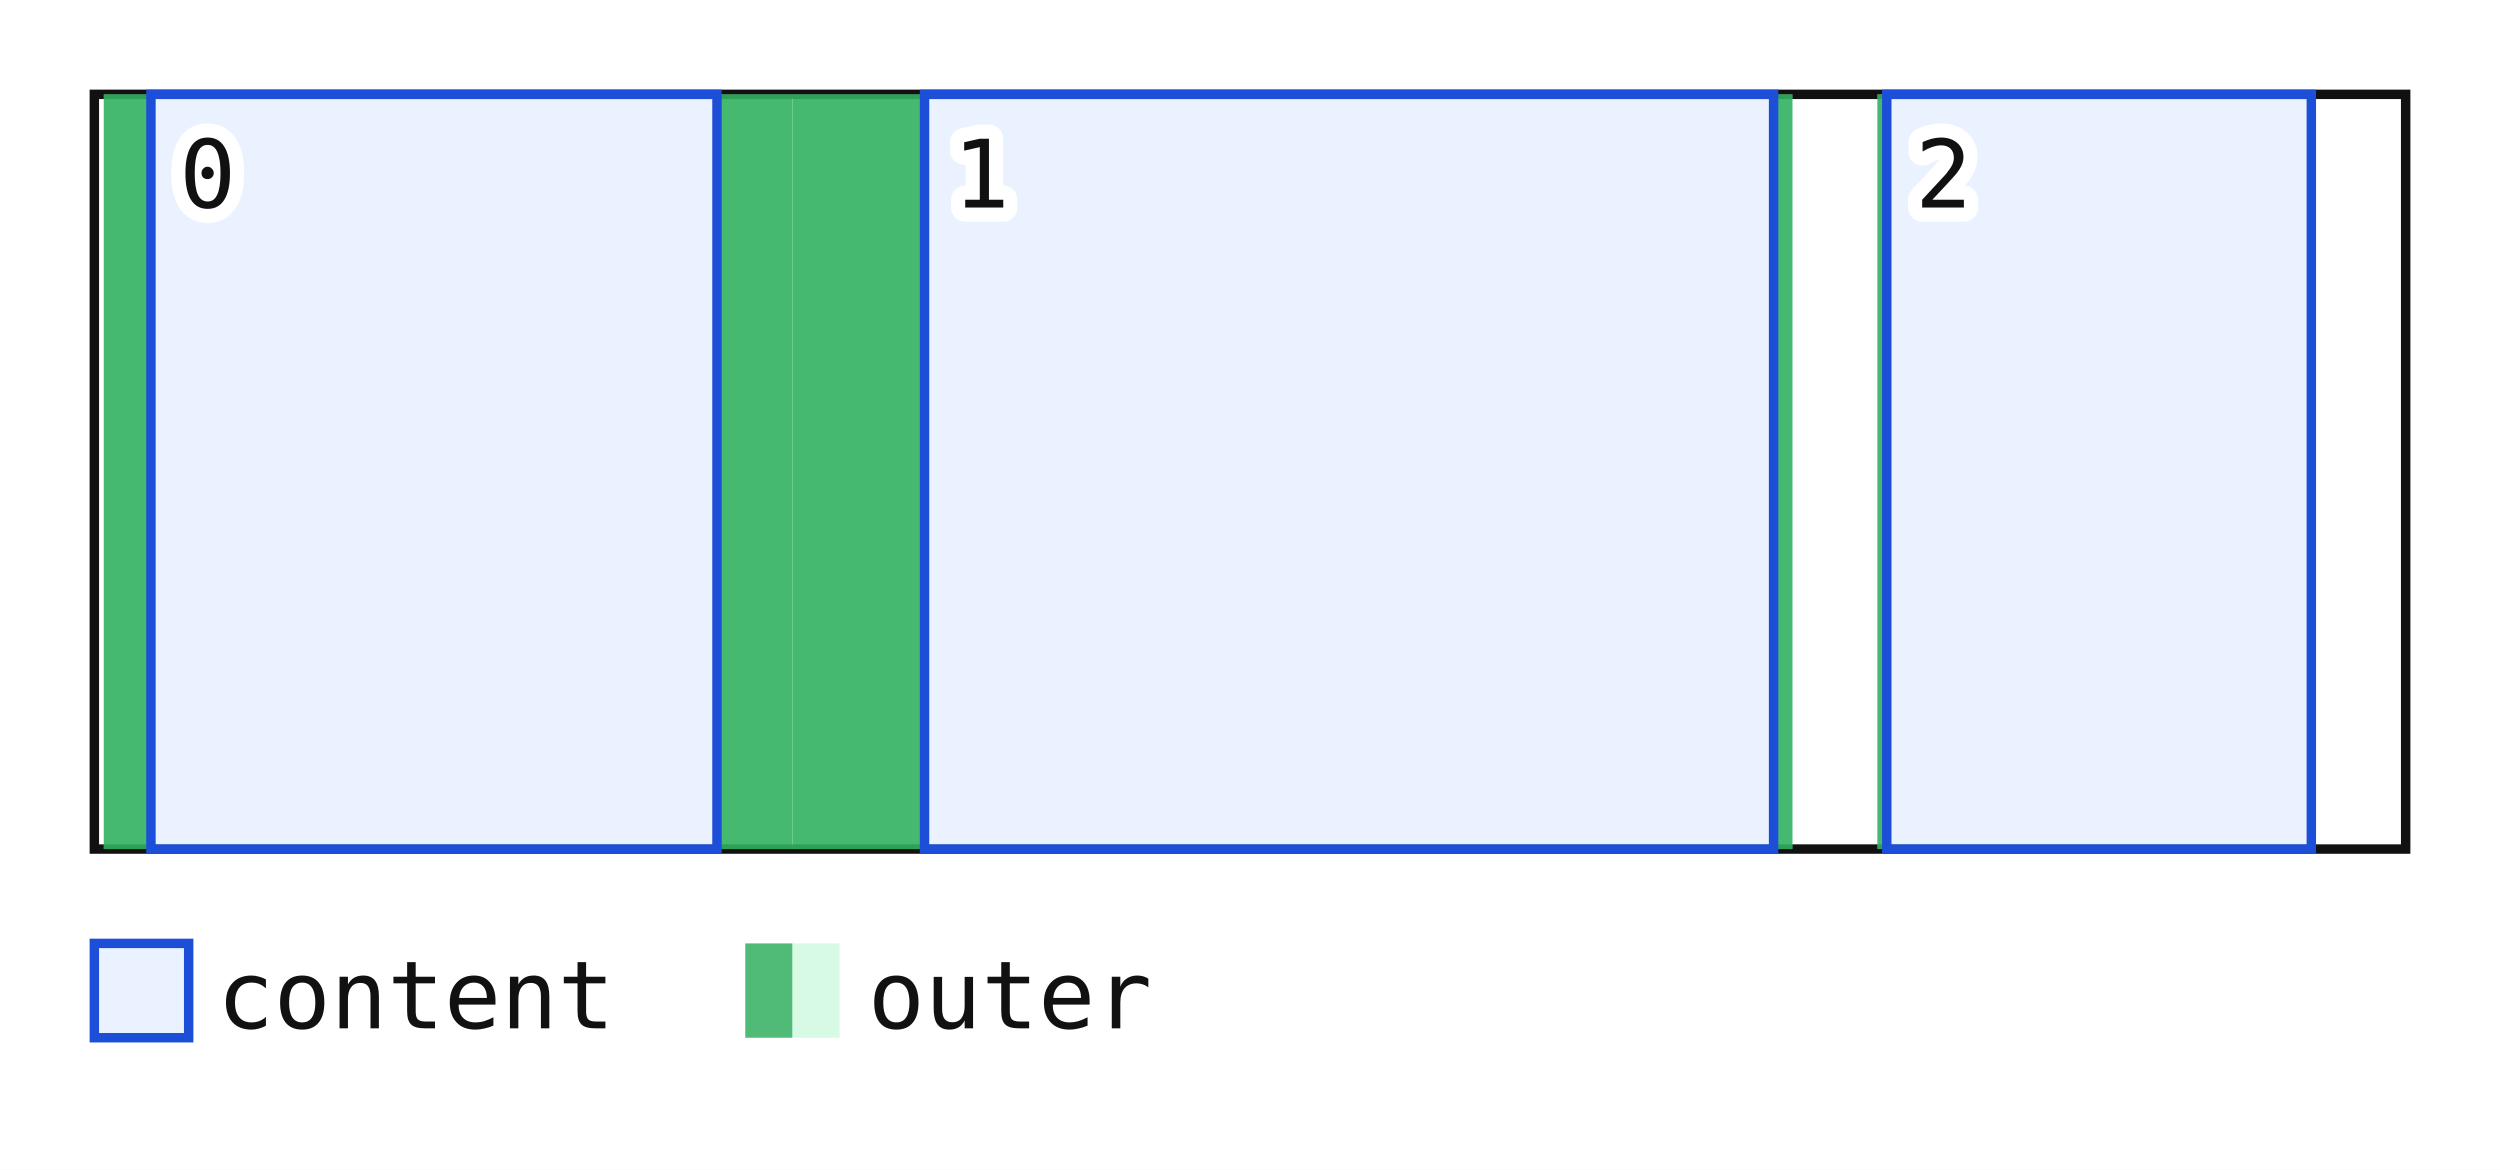
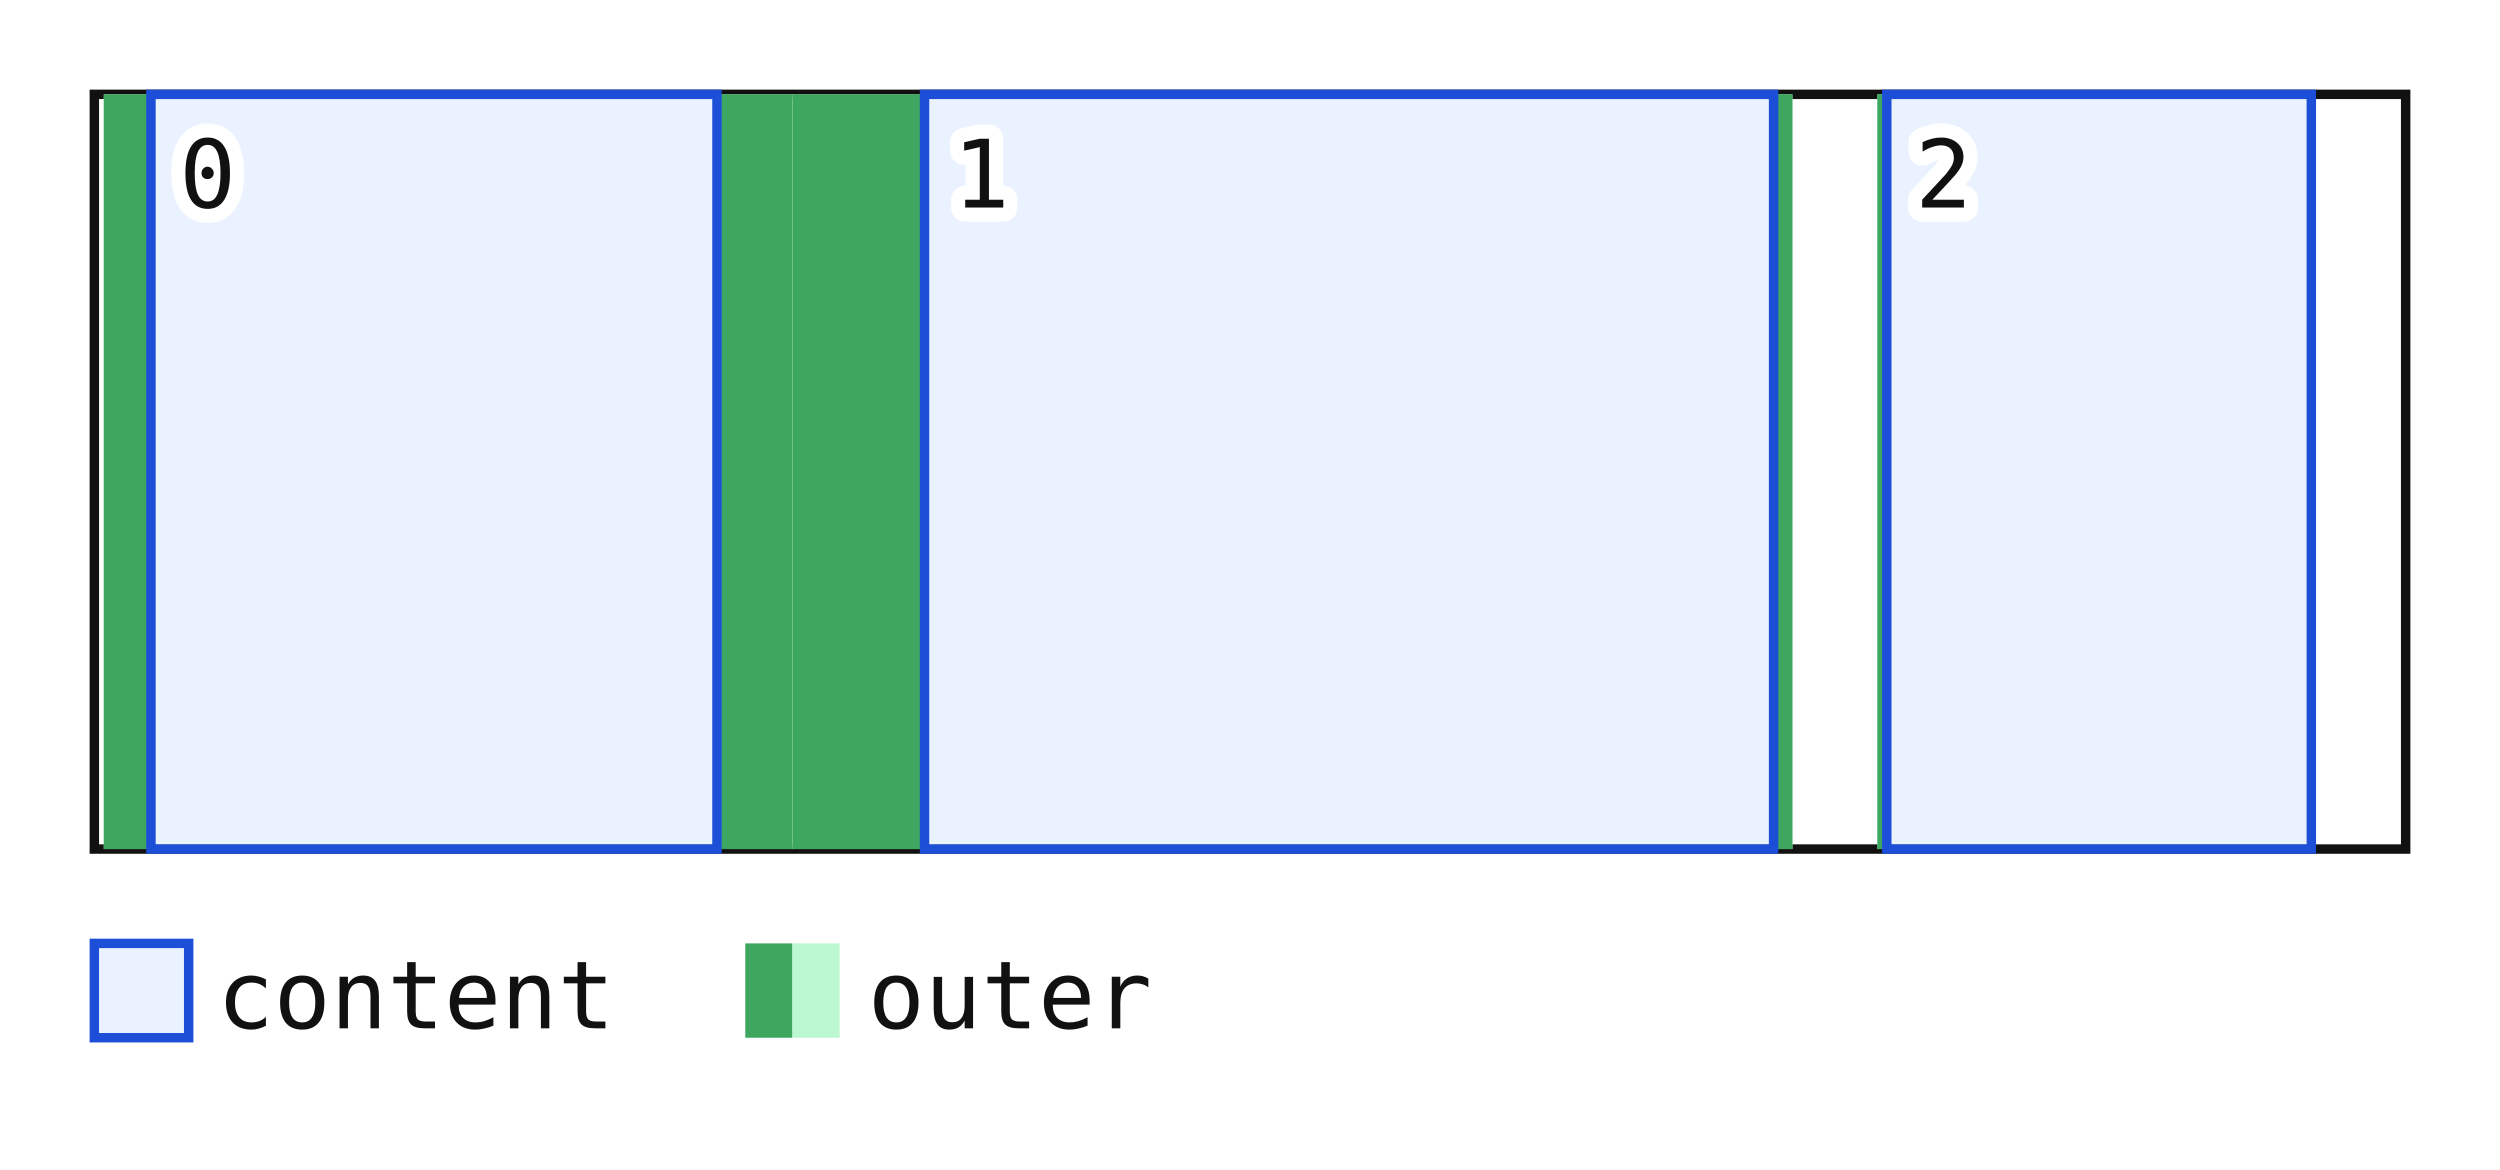
<svg xmlns="http://www.w3.org/2000/svg" viewBox="-10 -10 265 124" font-family="monospace" font-size="10">
  <rect x="-10" y="-10" width="265" height="124" fill="#ffffff" />
  <rect x="0" y="0" width="245" height="80" fill="none" stroke="#111111" stroke-width="1" />
-   <rect x="66" y="0" width="8" height="80" fill="#bbf7d0" fill-opacity="0.6" />
-   <rect x="66" y="0" width="8" height="80" fill="#16a34a" fill-opacity="0.75" />
-   <rect x="1" y="0" width="5" height="80" fill="#bbf7d0" fill-opacity="0.6" />
-   <rect x="1" y="0" width="5" height="80" fill="#16a34a" fill-opacity="0.75" />
+   <rect x="66" y="0" width="8" height="80" fill="#bbf7d0" />
+   <rect x="66" y="0" width="8" height="80" fill="#3da75f" />
+   <rect x="1" y="0" width="5" height="80" fill="#bbf7d0" />
+   <rect x="1" y="0" width="5" height="80" fill="#3da75f" />
  <rect x="6" y="0" width="60" height="80" fill="#dbeafe" fill-opacity="0.6" stroke="#1d4ed8" />
  <text x="9" y="12" fill="#111111" stroke="#ffffff" stroke-width="3" stroke-linejoin="round" paint-order="stroke">0</text>
-   <rect x="178" y="0" width="2" height="80" fill="#bbf7d0" fill-opacity="0.6" />
-   <rect x="178" y="0" width="2" height="80" fill="#16a34a" fill-opacity="0.75" />
-   <rect x="74" y="0" width="14" height="80" fill="#bbf7d0" fill-opacity="0.6" />
-   <rect x="74" y="0" width="14" height="80" fill="#16a34a" fill-opacity="0.75" />
+   <rect x="178" y="0" width="2" height="80" fill="#bbf7d0" />
+   <rect x="178" y="0" width="2" height="80" fill="#3da75f" />
+   <rect x="74" y="0" width="14" height="80" fill="#bbf7d0" />
+   <rect x="74" y="0" width="14" height="80" fill="#3da75f" />
  <rect x="88" y="0" width="90" height="80" fill="#dbeafe" fill-opacity="0.6" stroke="#1d4ed8" />
  <text x="91" y="12" fill="#111111" stroke="#ffffff" stroke-width="3" stroke-linejoin="round" paint-order="stroke">1</text>
-   <rect x="189" y="0" width="1" height="80" fill="#bbf7d0" fill-opacity="0.6" />
-   <rect x="189" y="0" width="1" height="80" fill="#16a34a" fill-opacity="0.75" />
+   <rect x="189" y="0" width="1" height="80" fill="#bbf7d0" />
+   <rect x="189" y="0" width="1" height="80" fill="#3da75f" />
  <rect x="190" y="0" width="45" height="80" fill="#dbeafe" fill-opacity="0.6" stroke="#1d4ed8" />
  <text x="193" y="12" fill="#111111" stroke="#ffffff" stroke-width="3" stroke-linejoin="round" paint-order="stroke">2</text>
  <rect x="0" y="90" width="10" height="10" fill="#dbeafe" fill-opacity="0.6" stroke="#1d4ed8" />
  <text x="13" y="99" fill="#111111" stroke="#ffffff" stroke-width="3" stroke-linejoin="round" paint-order="stroke">content</text>
-   <rect x="69" y="90" width="5" height="10" fill="#16a34a" fill-opacity="0.75" />
-   <rect x="74" y="90" width="5" height="10" fill="#bbf7d0" fill-opacity="0.6" />
+   <rect x="69" y="90" width="5" height="10" fill="#3da75f" />
+   <rect x="74" y="90" width="5" height="10" fill="#bbf7d0" />
  <text x="82" y="99" fill="#111111" stroke="#ffffff" stroke-width="3" stroke-linejoin="round" paint-order="stroke">outer</text>
</svg>
